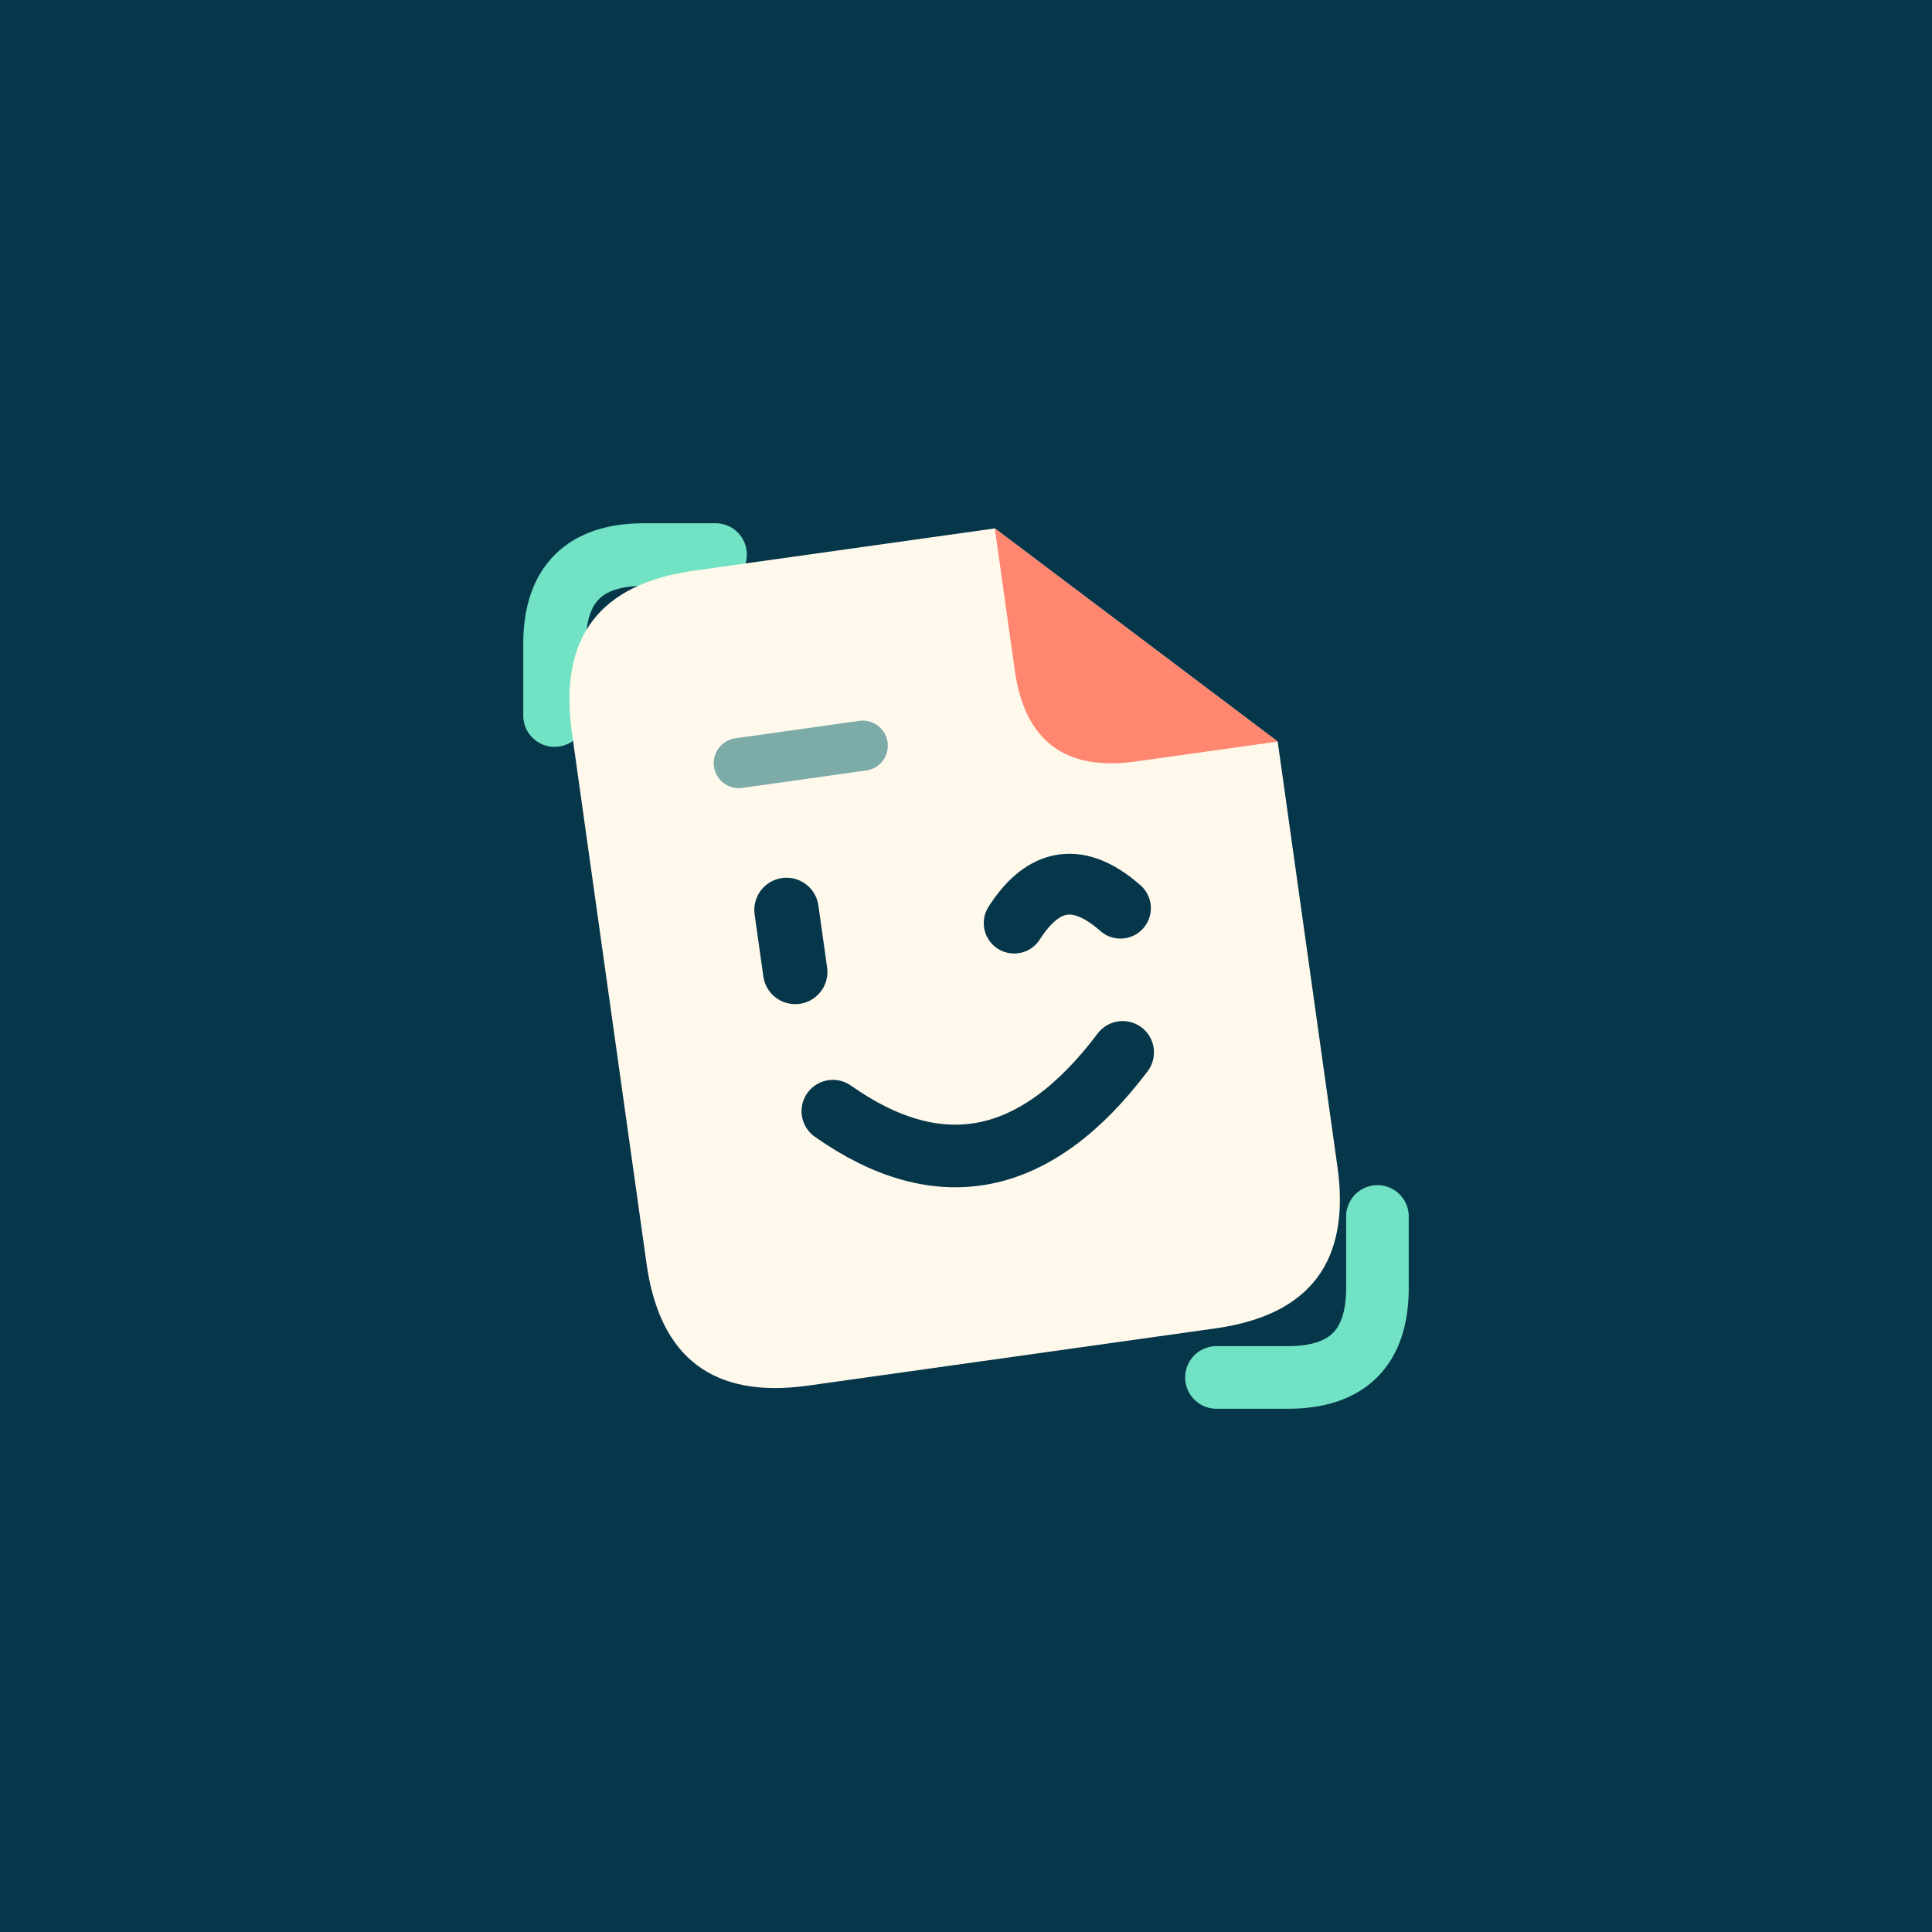
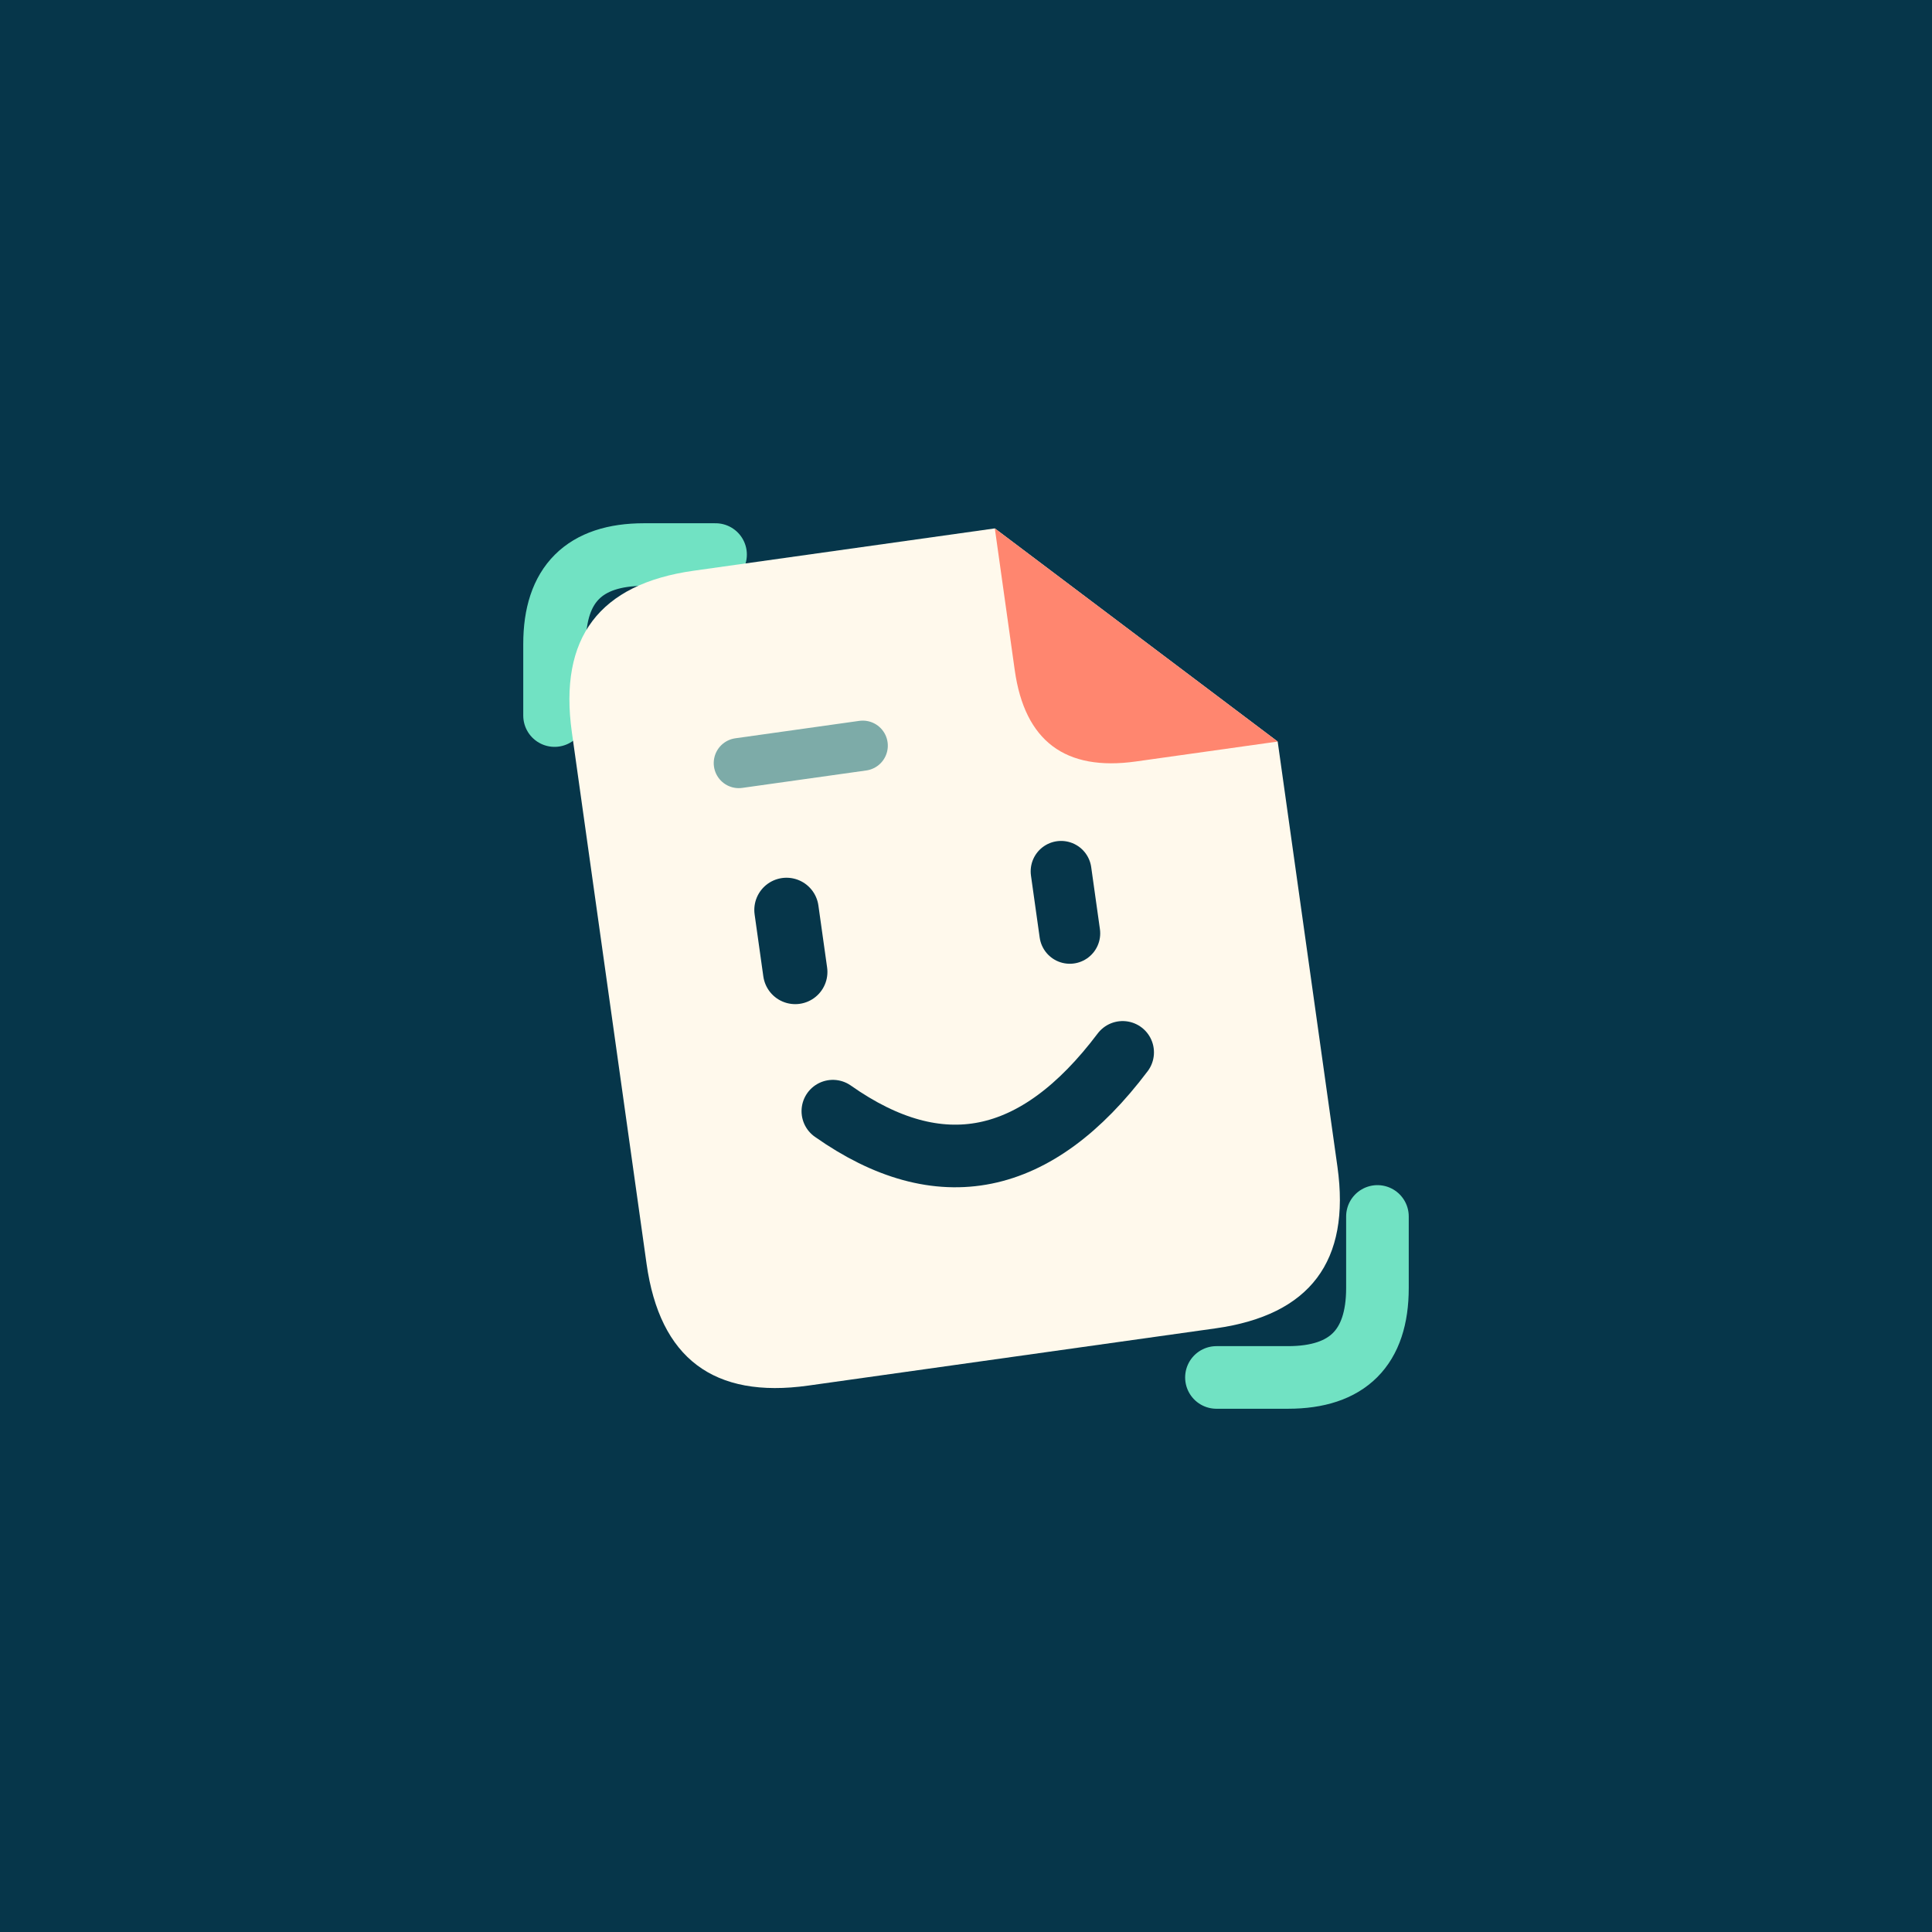
<svg xmlns="http://www.w3.org/2000/svg" viewBox="0 0 108 108" width="432" height="432" role="img" aria-labelledby="title description">
  <rect width="108" height="108" fill="#06364A" />
  <g id="scaniqo_scanner">
    <path id="scaniqo_scanner_rest_top_left" d="M31,40V36Q31,31 36,31H40" fill="none" stroke="#71E2C3" stroke-width="3.5" stroke-linecap="round" stroke-linejoin="round">
-       <animate attributeName="stroke-opacity" dur="5000ms" begin="0s" repeatCount="1" fill="freeze" calcMode="spline" keyTimes="0;0.02;0.025;0.82;0.825;1" keySplines=".4 0 .2 1;.4 0 .2 1;.4 0 .2 1;.4 0 .2 1;.4 0 .2 1" values="1;1;0;0;1;1" />
+       <animate attributeName="stroke-opacity" dur="3000ms" begin="0s" repeatCount="1" fill="freeze" calcMode="spline" keyTimes="0;0.02;0.025;0.82;0.825;1" keySplines=".4 0 .2 1;.4 0 .2 1;.4 0 .2 1;.4 0 .2 1;.4 0 .2 1" values="1;1;0;0;1;1" />
    </path>
    <path id="scaniqo_scanner_rest_bottom_right" d="M77,68V72Q77,77 72,77H68" fill="none" stroke="#71E2C3" stroke-width="3.5" stroke-linecap="round" stroke-linejoin="round">
-       <animate attributeName="stroke-opacity" dur="5000ms" begin="0s" repeatCount="1" fill="freeze" calcMode="spline" keyTimes="0;0.02;0.025;0.82;0.825;1" keySplines=".4 0 .2 1;.4 0 .2 1;.4 0 .2 1;.4 0 .2 1;.4 0 .2 1" values="1;1;0;0;1;1" />
+       <animate attributeName="stroke-opacity" dur="3000ms" begin="0s" repeatCount="1" fill="freeze" calcMode="spline" keyTimes="0;0.02;0.025;0.82;0.825;1" keySplines=".4 0 .2 1;.4 0 .2 1;.4 0 .2 1;.4 0 .2 1;.4 0 .2 1" values="1;1;0;0;1;1" />
    </path>
  </g>
  <g id="scaniqo_document_translation">
-     <animateTransform attributeName="transform" type="translate" dur="5000ms" begin="0s" repeatCount="1" fill="freeze" calcMode="spline" keyTimes="0;0.12;0.28;0.43;0.56;0.65;1" keySplines=".4 0 .2 1;.4 0 .2 1;.4 0 .2 1;.4 0 .2 1;.4 0 .2 1;.4 0 .2 1" values="0 0;-3 1;3 -1.5;-2 1;0.6 -0.3;0 0;0 0" />
+     <animateTransform attributeName="transform" type="translate" dur="3000ms" begin="0s" repeatCount="1" fill="freeze" calcMode="spline" keyTimes="0;0.12;0.28;0.43;0.56;0.65;1" keySplines=".4 0 .2 1;.4 0 .2 1;.4 0 .2 1;.4 0 .2 1;.4 0 .2 1;.4 0 .2 1" values="0 0;-3 1;3 -1.5;-2 1;0.6 -0.3;0 0;0 0" />
    <g id="scaniqo_document" transform="rotate(-8 54 54)">
-       <animateTransform attributeName="transform" type="rotate" dur="5000ms" begin="0s" repeatCount="1" fill="freeze" calcMode="spline" keyTimes="0;0.12;0.28;0.43;0.56;0.65;1" keySplines=".4 0 .2 1;.4 0 .2 1;.4 0 .2 1;.4 0 .2 1;.4 0 .2 1;.4 0 .2 1" values="-8 54 54;-14 54 54;2 54 54;-12 54 54;-6 54 54;-8 54 54;-8 54 54" />
+       <animateTransform attributeName="transform" type="rotate" dur="3000ms" begin="0s" repeatCount="1" fill="freeze" calcMode="spline" keyTimes="0;0.12;0.28;0.43;0.56;0.65;1" keySplines=".4 0 .2 1;.4 0 .2 1;.4 0 .2 1;.4 0 .2 1;.4 0 .2 1;.4 0 .2 1" values="-8 54 54;-14 54 54;2 54 54;-12 54 54;-6 54 54;-8 54 54;-8 54 54" />
      <path d="M42,30H59L73,44V68Q73,76 65,76H42Q34,76 34,68V38Q34,30 42,30Z" fill="#FFF9EC" />
      <path d="M59,30L73,44H65Q59,44 59,38Z" fill="#FF866F" />
      <path d="M43,41H50" fill="none" stroke="#7DABA8" stroke-width="2.8" stroke-linecap="round" />
-       <g id="scaniqo_blinking_eye">
-         <animateTransform attributeName="transform" type="rotate" dur="5000ms" begin="0s" repeatCount="1" fill="freeze" calcMode="spline" keyTimes="0;0.86;0.885;0.905;0.94;1" keySplines=".4 0 .2 1;.4 0 .2 1;.4 0 .2 1;.4 0 .2 1;.4 0 .2 1" values="0 44.5 51.25;0 44.5 51.25;90 44.5 51.25;90 44.5 51.25;0 44.5 51.25;0 44.5 51.25" />
-         <path d="M44.5,49.5V53" fill="none" stroke="#06364A" stroke-width="3.6" stroke-linecap="round">
-           <animate attributeName="stroke-width" dur="5000ms" begin="0s" repeatCount="1" fill="freeze" calcMode="spline" keyTimes="0;0.86;0.885;0.905;0.94;1" keySplines=".4 0 .2 1;.4 0 .2 1;.4 0 .2 1;.4 0 .2 1;.4 0 .2 1" values="3.6;3.6;2.2;2.2;3.6;3.6" />
-         </path>
-       </g>
-       <path d="M57,52Q60,48.5 63,52" fill="none" stroke="#06364A" stroke-width="3.4" stroke-linecap="round" />
+       <path d="M44.5,49.5V53" fill="none" stroke="#06364A" stroke-width="3.6" stroke-linecap="round" />
+       <path id="scaniqo_right_eye_open" d="M60,49.5V53" fill="none" stroke="#06364A" stroke-width="3.4" stroke-linecap="round">
+         <animate attributeName="stroke-opacity" dur="3000ms" begin="0s" repeatCount="1" fill="freeze" calcMode="spline" keyTimes="0;0.86;0.94;1" keySplines=".4 0 .2 1;.4 0 .2 1;.4 0 .2 1" values="1;1;0;0" />
+       </path>
+       <path id="scaniqo_right_eye_wink" d="M57,52Q60,48.5 63,52" fill="none" stroke="#06364A" stroke-opacity="0" stroke-width="3.4" stroke-linecap="round">
+         <animate attributeName="stroke-opacity" dur="3000ms" begin="0s" repeatCount="1" fill="freeze" calcMode="spline" keyTimes="0;0.86;0.94;1" keySplines=".4 0 .2 1;.4 0 .2 1;.4 0 .2 1" values="0;0;1;1" />
+       </path>
      <path d="M45.5,61Q53.5,68.5 62,60" fill="none" stroke="#06364A" stroke-width="3.5" stroke-linecap="round" />
    </g>
  </g>
  <g id="scaniqo_scanner_search">
-     <animateMotion dur="5000ms" begin="0s" repeatCount="1" fill="freeze" calcMode="spline" keyTimes="0;0.02;0.18;0.31;0.47;0.64;0.82;1" keyPoints="0;0;0.14;0.36;0.57;0.8;1;1" keySplines="0 0 1 1;0.333 0 0.667 0.561;0.333 0.227 0.667 0.709;0.333 0.375 0.667 0.662;0.333 0.328 0.667 0.699;0.333 0.366 0.667 1;0 0 1 1" path="M0,0 C-1.733,-1.083 -7.467,-6.067 -8,-5 C-8.533,-3.933 -6.133,6.933 -4,8 C-1.867,9.067 6.933,5.267 8,3 C9.067,0.733 5.867,-8.333 4,-9 C2.133,-9.667 -5.2,-3.867 -6,-2 C-6.8,-0.133 -2.8,4.733 -2,5 C-1.2,5.267 -0.433,1.083 0,0" />
+     <animateMotion dur="3000ms" begin="0s" repeatCount="1" fill="freeze" calcMode="spline" keyTimes="0;0.02;0.18;0.31;0.47;0.64;0.82;1" keyPoints="0;0;0.14;0.36;0.57;0.8;1;1" keySplines="0 0 1 1;0.333 0 0.667 0.561;0.333 0.227 0.667 0.709;0.333 0.375 0.667 0.662;0.333 0.328 0.667 0.699;0.333 0.366 0.667 1;0 0 1 1" path="M0,0 C-1.733,-1.083 -7.467,-6.067 -8,-5 C-8.533,-3.933 -6.133,6.933 -4,8 C-1.867,9.067 6.933,5.267 8,3 C9.067,0.733 5.867,-8.333 4,-9 C2.133,-9.667 -5.2,-3.867 -6,-2 C-6.8,-0.133 -2.8,4.733 -2,5 C-1.2,5.267 -0.433,1.083 0,0" />
    <g transform="translate(54 54)">
      <g>
-         <animateTransform attributeName="transform" type="scale" dur="5000ms" begin="0s" repeatCount="1" fill="freeze" calcMode="spline" keyTimes="0;0.02;0.12;0.64;0.74;0.82;1" keySplines=".4 0 .2 1;.4 0 .2 1;.4 0 .2 1;.4 0 .2 1;.4 0 .2 1;.4 0 .2 1" values="1 1;1 1;0.7 0.7;0.7 0.7;0.82 0.82;1 1;1 1" />
+         <animateTransform attributeName="transform" type="scale" dur="3000ms" begin="0s" repeatCount="1" fill="freeze" calcMode="spline" keyTimes="0;0.02;0.12;0.64;0.74;0.82;1" keySplines=".4 0 .2 1;.4 0 .2 1;.4 0 .2 1;.4 0 .2 1;.4 0 .2 1;.4 0 .2 1" values="1 1;1 1;0.7 0.7;0.7 0.7;0.82 0.82;1 1;1 1" />
        <g transform="translate(-54 -54)">
          <path id="scaniqo_scanner_search_stroke" d="M31,40V36Q31,31 36,31H40M77,68V72Q77,77 72,77H68" fill="none" stroke="#71E2C3" stroke-opacity="0" stroke-width="3.5" stroke-linecap="round" stroke-linejoin="round">
-             <animate attributeName="stroke-opacity" dur="5000ms" begin="0s" repeatCount="1" fill="freeze" calcMode="spline" keyTimes="0;0.02;0.825;0.855;1" keySplines=".4 0 .2 1;.4 0 .2 1;.4 0 .2 1;.4 0 .2 1" values="0;1;1;0;0" />
+             <animate attributeName="stroke-opacity" dur="3000ms" begin="0s" repeatCount="1" fill="freeze" calcMode="spline" keyTimes="0;0.02;0.825;0.855;1" keySplines=".4 0 .2 1;.4 0 .2 1;.4 0 .2 1;.4 0 .2 1" values="0;1;1;0;0" />
          </path>
        </g>
      </g>
    </g>
  </g>
</svg>
